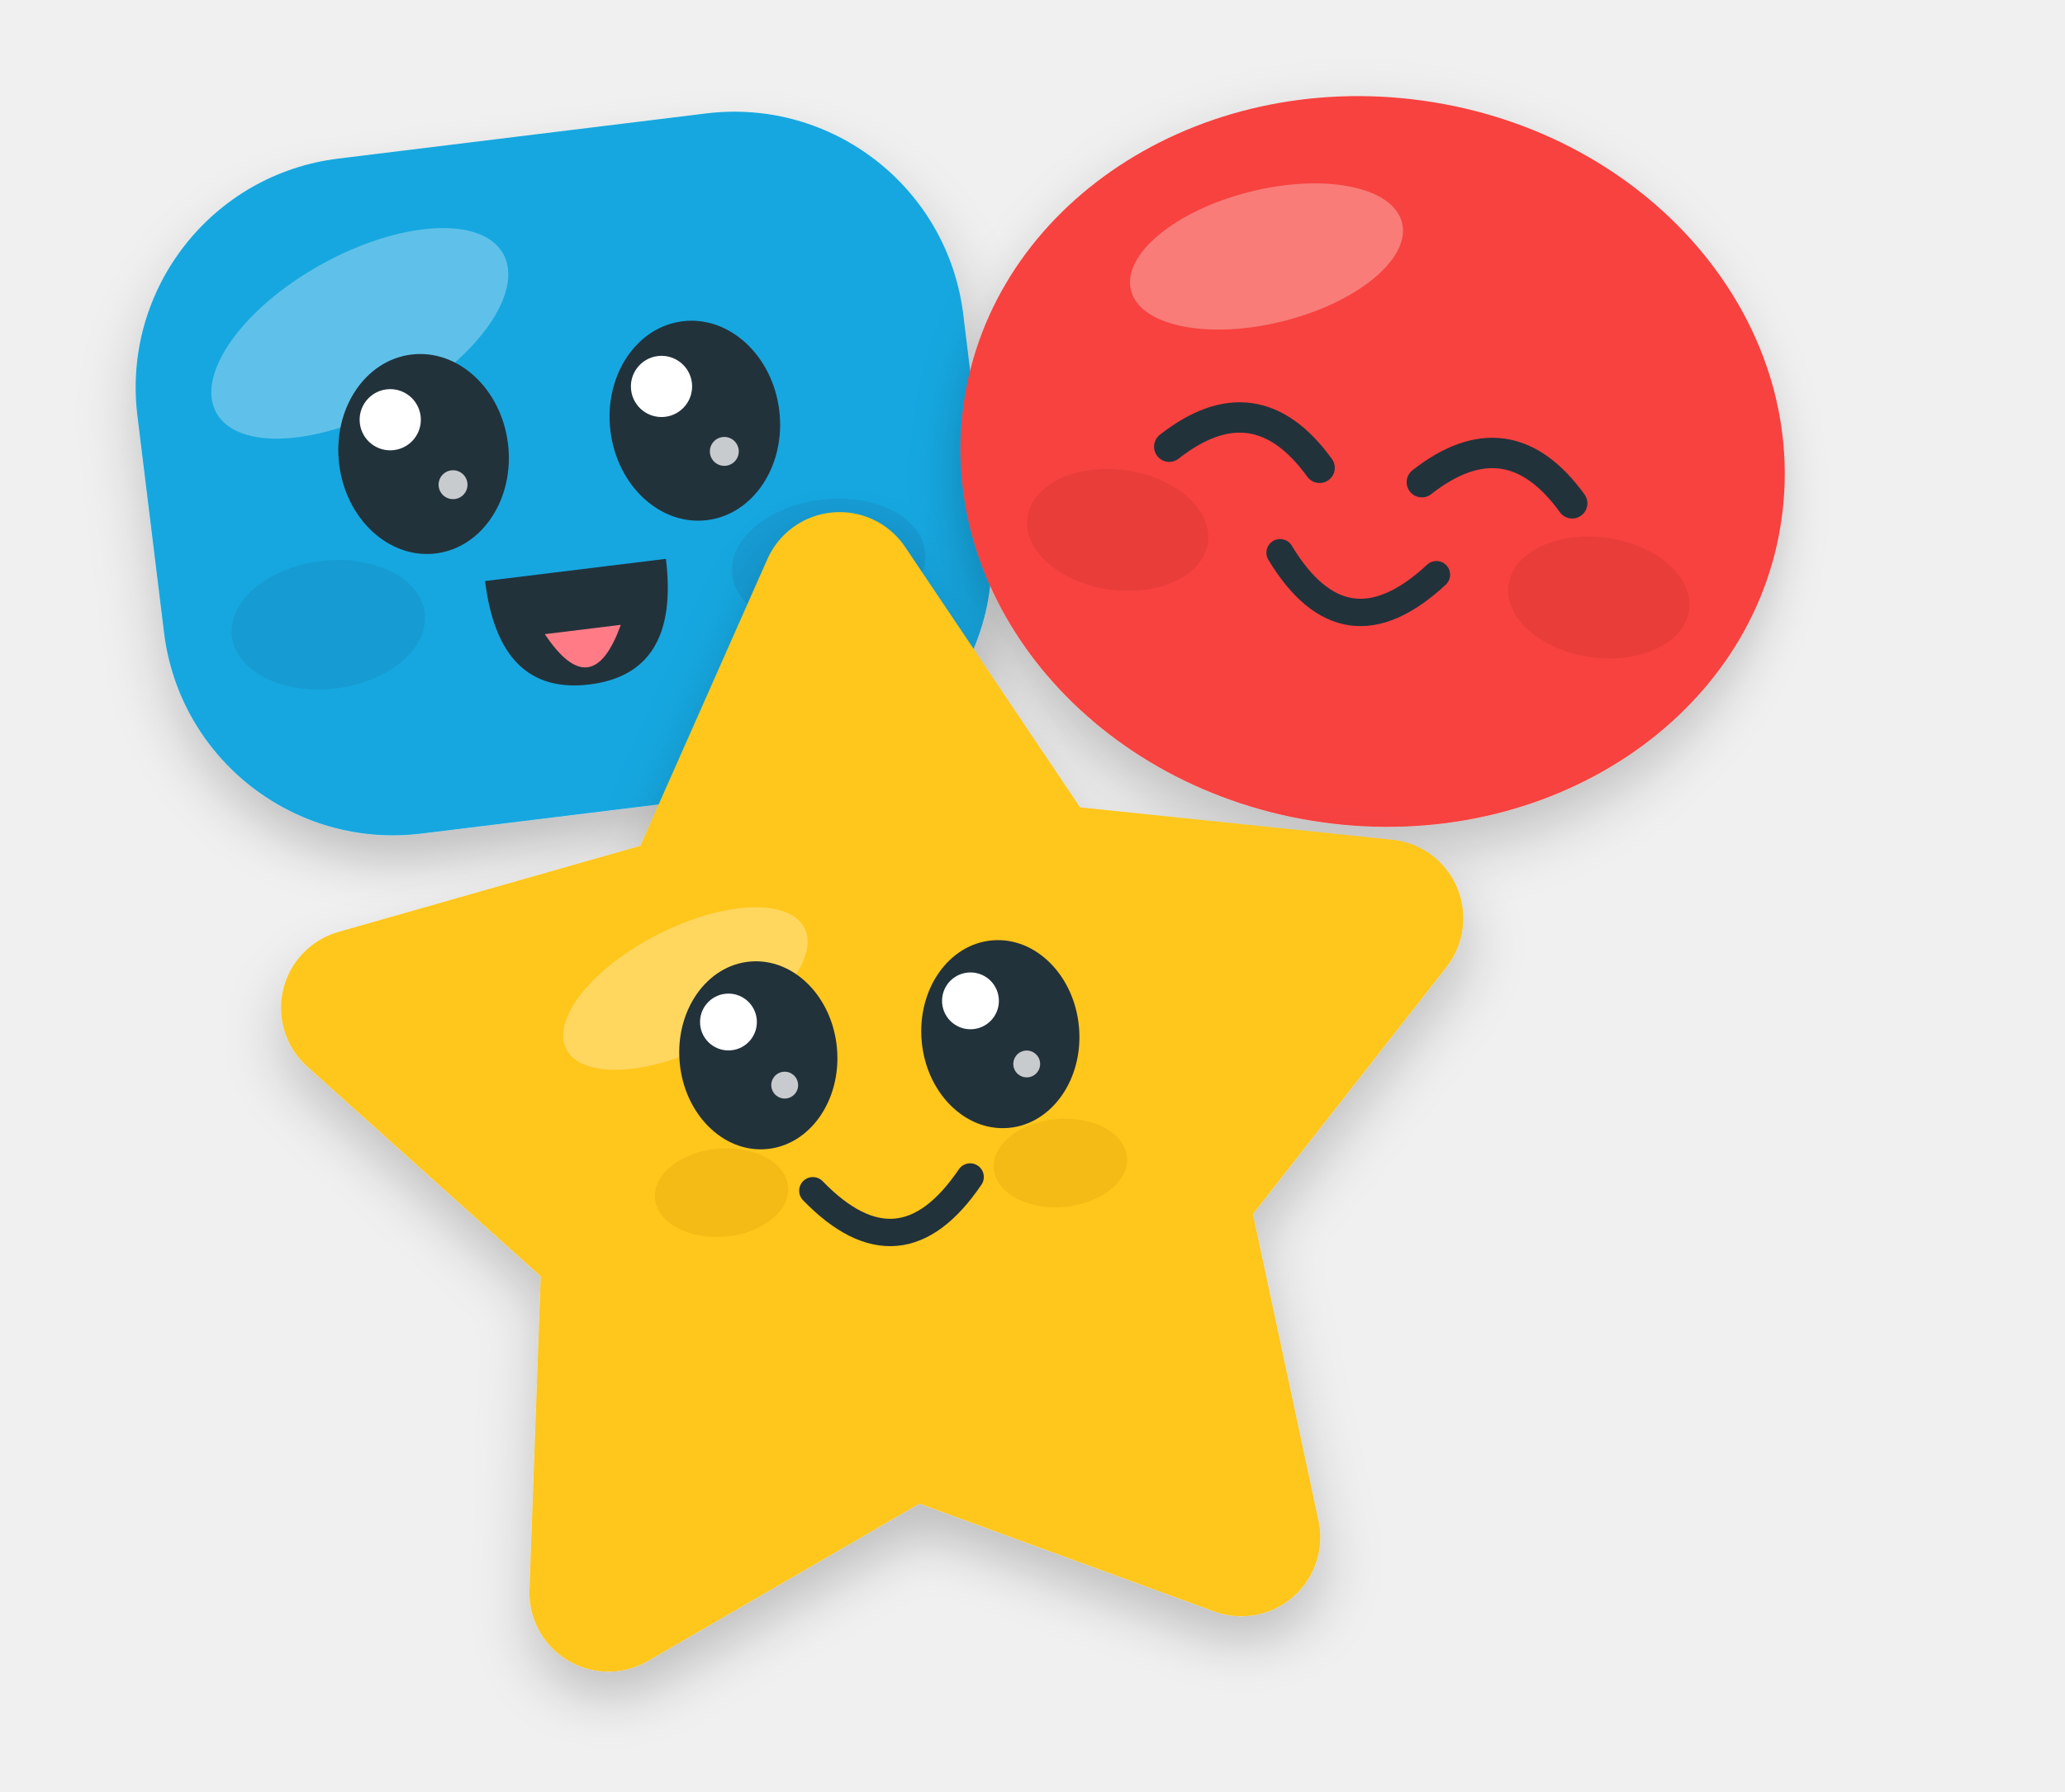
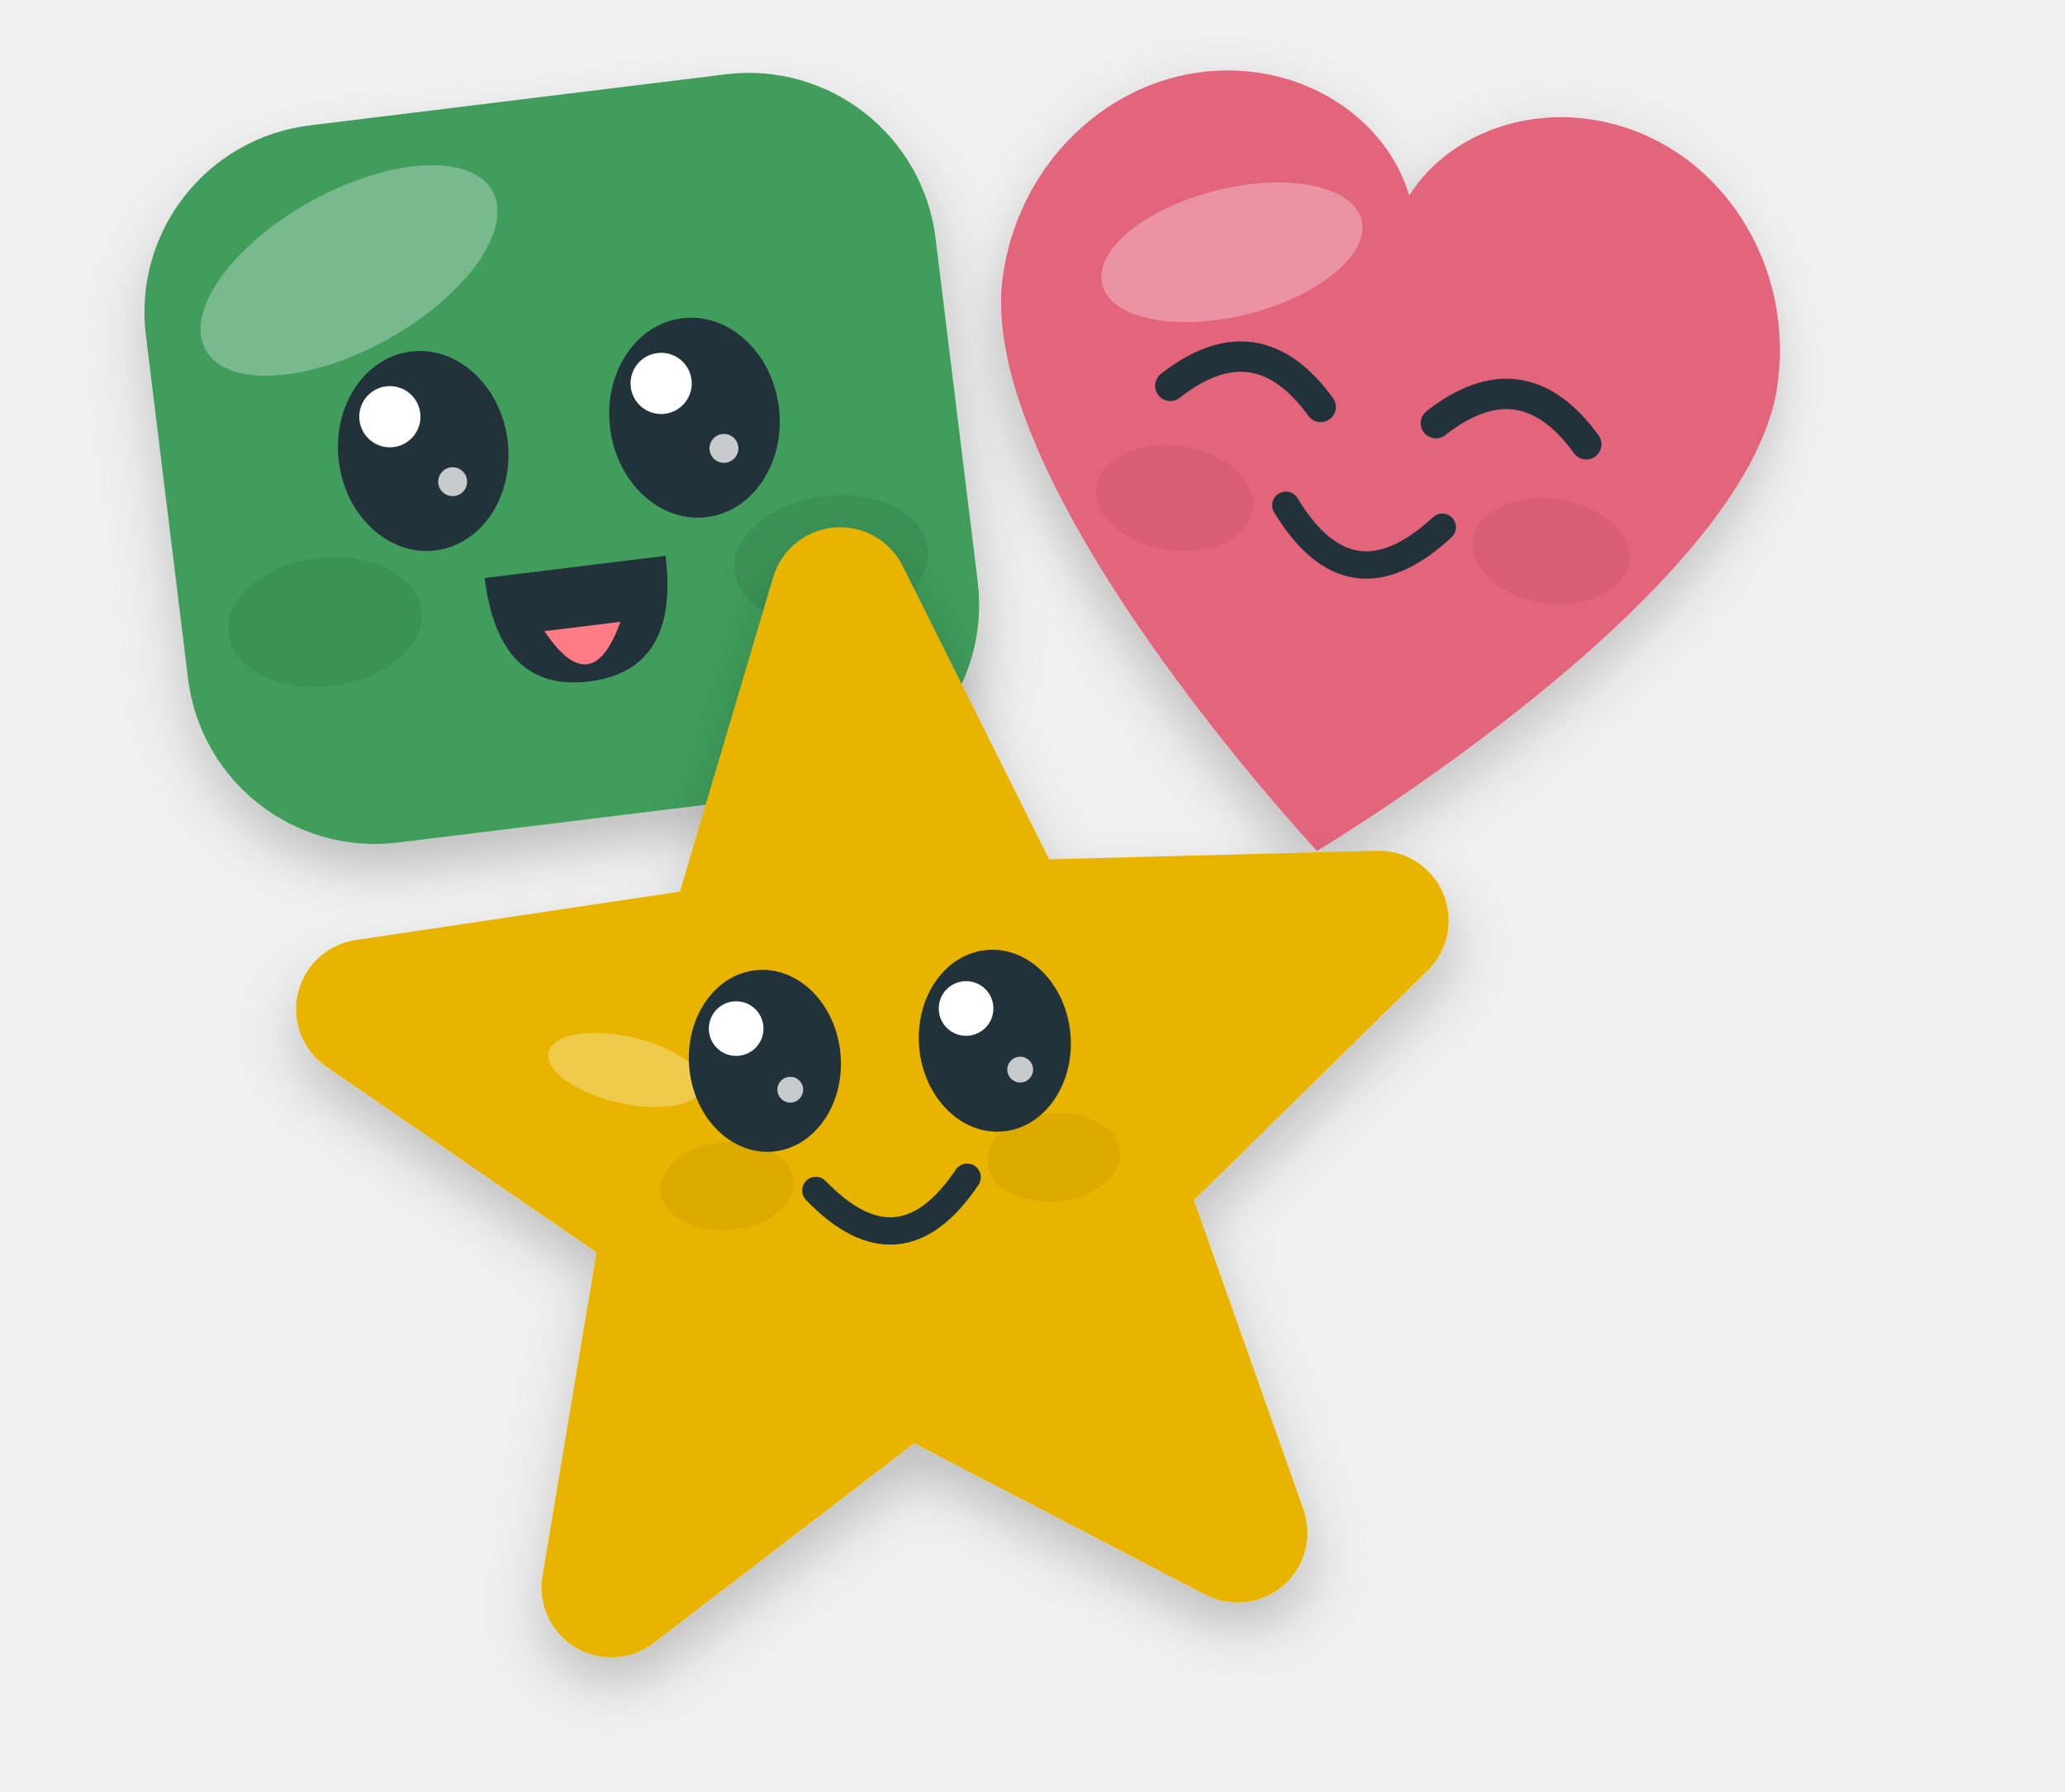
<svg xmlns="http://www.w3.org/2000/svg" viewBox="0 0 680 590" width="680" height="590">
  <defs>
    <filter id="sh" x="-30%" y="-30%" width="170%" height="170%">
      <feDropShadow dx="0" dy="9" stdDeviation="9" flood-color="#000" flood-opacity="0.20" />
    </filter>
  </defs>
  <g transform="rotate(-7 185 151)" filter="url(#sh)">
-     <clipPath id="c1">
-       <rect x="48" y="44" width="274" height="224" rx="76" fill="#19a7e0" />
+     <clipPath id="s1">
+       <rect x="54" y="32" width="262" height="238" rx="62" fill="#3f9d5c" />
    </clipPath>
-     <rect x="48" y="44" width="274" height="224" rx="76" fill="#19a7e0" />
-     <g clip-path="url(#c1)">
-       <ellipse cx="124" cy="102" rx="54" ry="26" fill="#ffffff" opacity="0.3" transform="rotate(-22 124 102)" />
-       <ellipse cx="102" cy="196" rx="32" ry="21.12" fill="#04486b" opacity="0.12" />
-       <ellipse cx="268" cy="196" rx="32" ry="21.12" fill="#04486b" opacity="0.12" />
-       <ellipse cx="140" cy="144" rx="28" ry="33" fill="#22303a" />
-       <circle cx="130.48" cy="131.46" r="10.08" fill="#ffffff" />
-       <circle cx="148.4" cy="155.22" r="4.76" fill="#ffffff" opacity="0.75" />
-       <ellipse cx="230" cy="144" rx="28" ry="33" fill="#22303a" />
-       <circle cx="220.48" cy="131.46" r="10.08" fill="#ffffff" />
-       <circle cx="238.4" cy="155.22" r="4.76" fill="#ffffff" opacity="0.75" />
-       <path d="M 155 188 Q 155 226 185 226 Q 215 226 215 188 Z" fill="#22303a" />
-       <path d="M 172.4 207.76 Q 185 232.84 197.6 207.76 Z" fill="#ff7b86" />
+     <rect x="54" y="32" width="262" height="238" rx="62" fill="#3f9d5c" />
+     <g clip-path="url(#s1)">
+       <ellipse cx="123" cy="81" rx="54" ry="26" fill="#ffffff" opacity="0.3" transform="rotate(-22 123 81)" />
+       <ellipse cx="101" cy="195" rx="32" ry="21.12" fill="#0d3f22" opacity="0.12" />
+       <ellipse cx="269" cy="195" rx="32" ry="21.12" fill="#0d3f22" opacity="0.12" />
+       <ellipse cx="140" cy="143" rx="28" ry="33" fill="#22303a" />
+       <circle cx="130.48" cy="130.46" r="10.08" fill="#ffffff" />
+       <circle cx="148.4" cy="154.22" r="4.76" fill="#ffffff" opacity="0.75" />
+       <ellipse cx="230" cy="143" rx="28" ry="33" fill="#22303a" />
+       <circle cx="220.48" cy="130.46" r="10.08" fill="#ffffff" />
+       <circle cx="238.4" cy="154.22" r="4.76" fill="#ffffff" opacity="0.75" />
+       <path d="M 155 187 Q 155 225 185 225 Q 215 225 215 187 Z" fill="#22303a" />
+       <path d="M 172.4 206.76 Q 185 231.84 197.6 206.76 Z" fill="#ff7b86" />
    </g>
  </g>
-   <g transform="rotate(8 452 152)" filter="url(#sh)">
-     <clipPath id="c2">
-       <ellipse cx="452" cy="152" rx="136" ry="120" fill="#f7433f" />
+   <g transform="rotate(8 452 150)" filter="url(#sh)">
+     <clipPath id="s2">
+       <path d="M16,29.3 C16,29.3 2,18 2,10.5 C2,5.8 5.6,2 10,2 C12.6,2 15,3.4 16,5.6 C17,3.4 19.4,2 22,2 C26.4,2 30,5.8 30,10.5 C30,18 16,29.3 16,29.3 Z" fill="#e2657c" transform="translate(452 150) scale(9.2) translate(-16 -15)" />
    </clipPath>
-     <ellipse cx="452" cy="152" rx="136" ry="120" fill="#f7433f" />
-     <g clip-path="url(#c2)">
-       <ellipse cx="408" cy="90" rx="46" ry="22" fill="#ffffff" opacity="0.3" transform="rotate(-22 408 90)" />
-       <ellipse cx="372" cy="186" rx="30" ry="19.8" fill="#780b09" opacity="0.12" />
-       <ellipse cx="532" cy="186" rx="30" ry="19.8" fill="#780b09" opacity="0.12" />
-       <path d="M 385 156.5 Q 410 130.5 435 156.5" stroke="#22303a" stroke-width="10" fill="none" stroke-linecap="round" />
-       <path d="M 469 156.5 Q 494 130.5 519 156.5" stroke="#22303a" stroke-width="10" fill="none" stroke-linecap="round" />
-       <path d="M 426 186 Q 452 218 478 186" stroke="#22303a" stroke-width="9" fill="none" stroke-linecap="round" />
+     <path d="M16,29.3 C16,29.3 2,18 2,10.5 C2,5.8 5.6,2 10,2 C12.6,2 15,3.4 16,5.6 C17,3.4 19.4,2 22,2 C26.4,2 30,5.8 30,10.5 C30,18 16,29.3 16,29.3 Z" fill="#e2657c" transform="translate(452 150) scale(9.2) translate(-16 -15)" />
+     <g clip-path="url(#s2)">
+       <ellipse cx="396.8" cy="90.2" rx="44" ry="21" fill="#ffffff" opacity="0.3" transform="rotate(-22 396.8 90.2)" />
+       <ellipse cx="389.44" cy="173" rx="26" ry="17.16" fill="#8f2438" opacity="0.12" />
+       <ellipse cx="514.56" cy="173" rx="26" ry="17.16" fill="#8f2438" opacity="0.12" />
+       <path d="M 382.84 136.58 Q 407.84 110.58 432.84 136.58" stroke="#22303a" stroke-width="10" fill="none" stroke-linecap="round" />
+       <path d="M 471.16 136.58 Q 496.16 110.58 521.16 136.58" stroke="#22303a" stroke-width="10" fill="none" stroke-linecap="round" />
+       <path d="M 426 170.24 Q 452 202.24 478 170.24" stroke="#22303a" stroke-width="9" fill="none" stroke-linecap="round" />
    </g>
  </g>
  <g transform="rotate(-5 292 372)" filter="url(#sh)">
-     <clipPath id="c3">
-       <polygon points="292.0,194.0 347.8,295.1 461.3,317.0 382.4,401.4 396.6,516.0 292.0,467.0 187.4,516.0 201.6,401.4 122.7,317.0 236.2,295.1" fill="#ffc61a" stroke="#ffc61a" stroke-width="52" stroke-linejoin="round" />
+     <clipPath id="s3">
+       <polygon points="292.0,196.0 337.0,310.1 459.4,317.6 364.8,395.6 395.5,514.4 292.0,448.5 188.5,514.4 219.2,395.6 124.6,317.6 247.0,310.1" fill="#e8b400" stroke="#e8b400" stroke-width="46" stroke-linejoin="round" />
    </clipPath>
-     <polygon points="292.0,194.0 347.8,295.1 461.3,317.0 382.4,401.4 396.6,516.0 292.0,467.0 187.4,516.0 201.6,401.4 122.7,317.0 236.2,295.1" fill="#ffc61a" stroke="#ffc61a" stroke-width="52" stroke-linejoin="round" />
-     <g clip-path="url(#c3)">
-       <ellipse cx="230" cy="320" rx="44" ry="20" fill="#ffffff" opacity="0.3" transform="rotate(-22 230 320)" />
-       <ellipse cx="236" cy="388" rx="22" ry="14.52" fill="#a06a00" opacity="0.12" />
-       <ellipse cx="348" cy="388" rx="22" ry="14.52" fill="#a06a00" opacity="0.12" />
-       <ellipse cx="252" cy="344" rx="26" ry="31" fill="#22303a" />
-       <circle cx="243.16" cy="332.22" r="9.36" fill="#ffffff" />
-       <circle cx="259.8" cy="354.54" r="4.42" fill="#ffffff" opacity="0.75" />
-       <ellipse cx="332" cy="344" rx="26" ry="31" fill="#22303a" />
-       <circle cx="323.16" cy="332.22" r="9.36" fill="#ffffff" />
-       <circle cx="339.8" cy="354.54" r="4.42" fill="#ffffff" opacity="0.75" />
-       <path d="M 266 390 Q 292 422 318 390" stroke="#22303a" stroke-width="9" fill="none" stroke-linecap="round" />
+     <polygon points="292.0,196.0 337.0,310.1 459.4,317.6 364.8,395.6 395.5,514.4 292.0,448.5 188.5,514.4 219.2,395.6 124.6,317.6 247.0,310.1" fill="#e8b400" stroke="#e8b400" stroke-width="46" stroke-linejoin="round" />
+     <g clip-path="url(#s3)">
+       <ellipse cx="208" cy="345" rx="26" ry="11" fill="#ffffff" opacity="0.3" transform="rotate(18 208 345)" />
+       <ellipse cx="238" cy="386" rx="22" ry="14.52" fill="#8a5c00" opacity="0.12" />
+       <ellipse cx="346" cy="386" rx="22" ry="14.52" fill="#8a5c00" opacity="0.12" />
+       <ellipse cx="254" cy="346" rx="25" ry="30" fill="#22303a" />
+       <circle cx="245.5" cy="334.6" r="9" fill="#ffffff" />
+       <circle cx="261.5" cy="356.2" r="4.25" fill="#ffffff" opacity="0.75" />
+       <ellipse cx="330" cy="346" rx="25" ry="30" fill="#22303a" />
+       <circle cx="321.5" cy="334.6" r="9" fill="#ffffff" />
+       <circle cx="337.5" cy="356.2" r="4.25" fill="#ffffff" opacity="0.75" />
+       <path d="M 267 390 Q 292 421 317 390" stroke="#22303a" stroke-width="9" fill="none" stroke-linecap="round" />
    </g>
  </g>
</svg>
